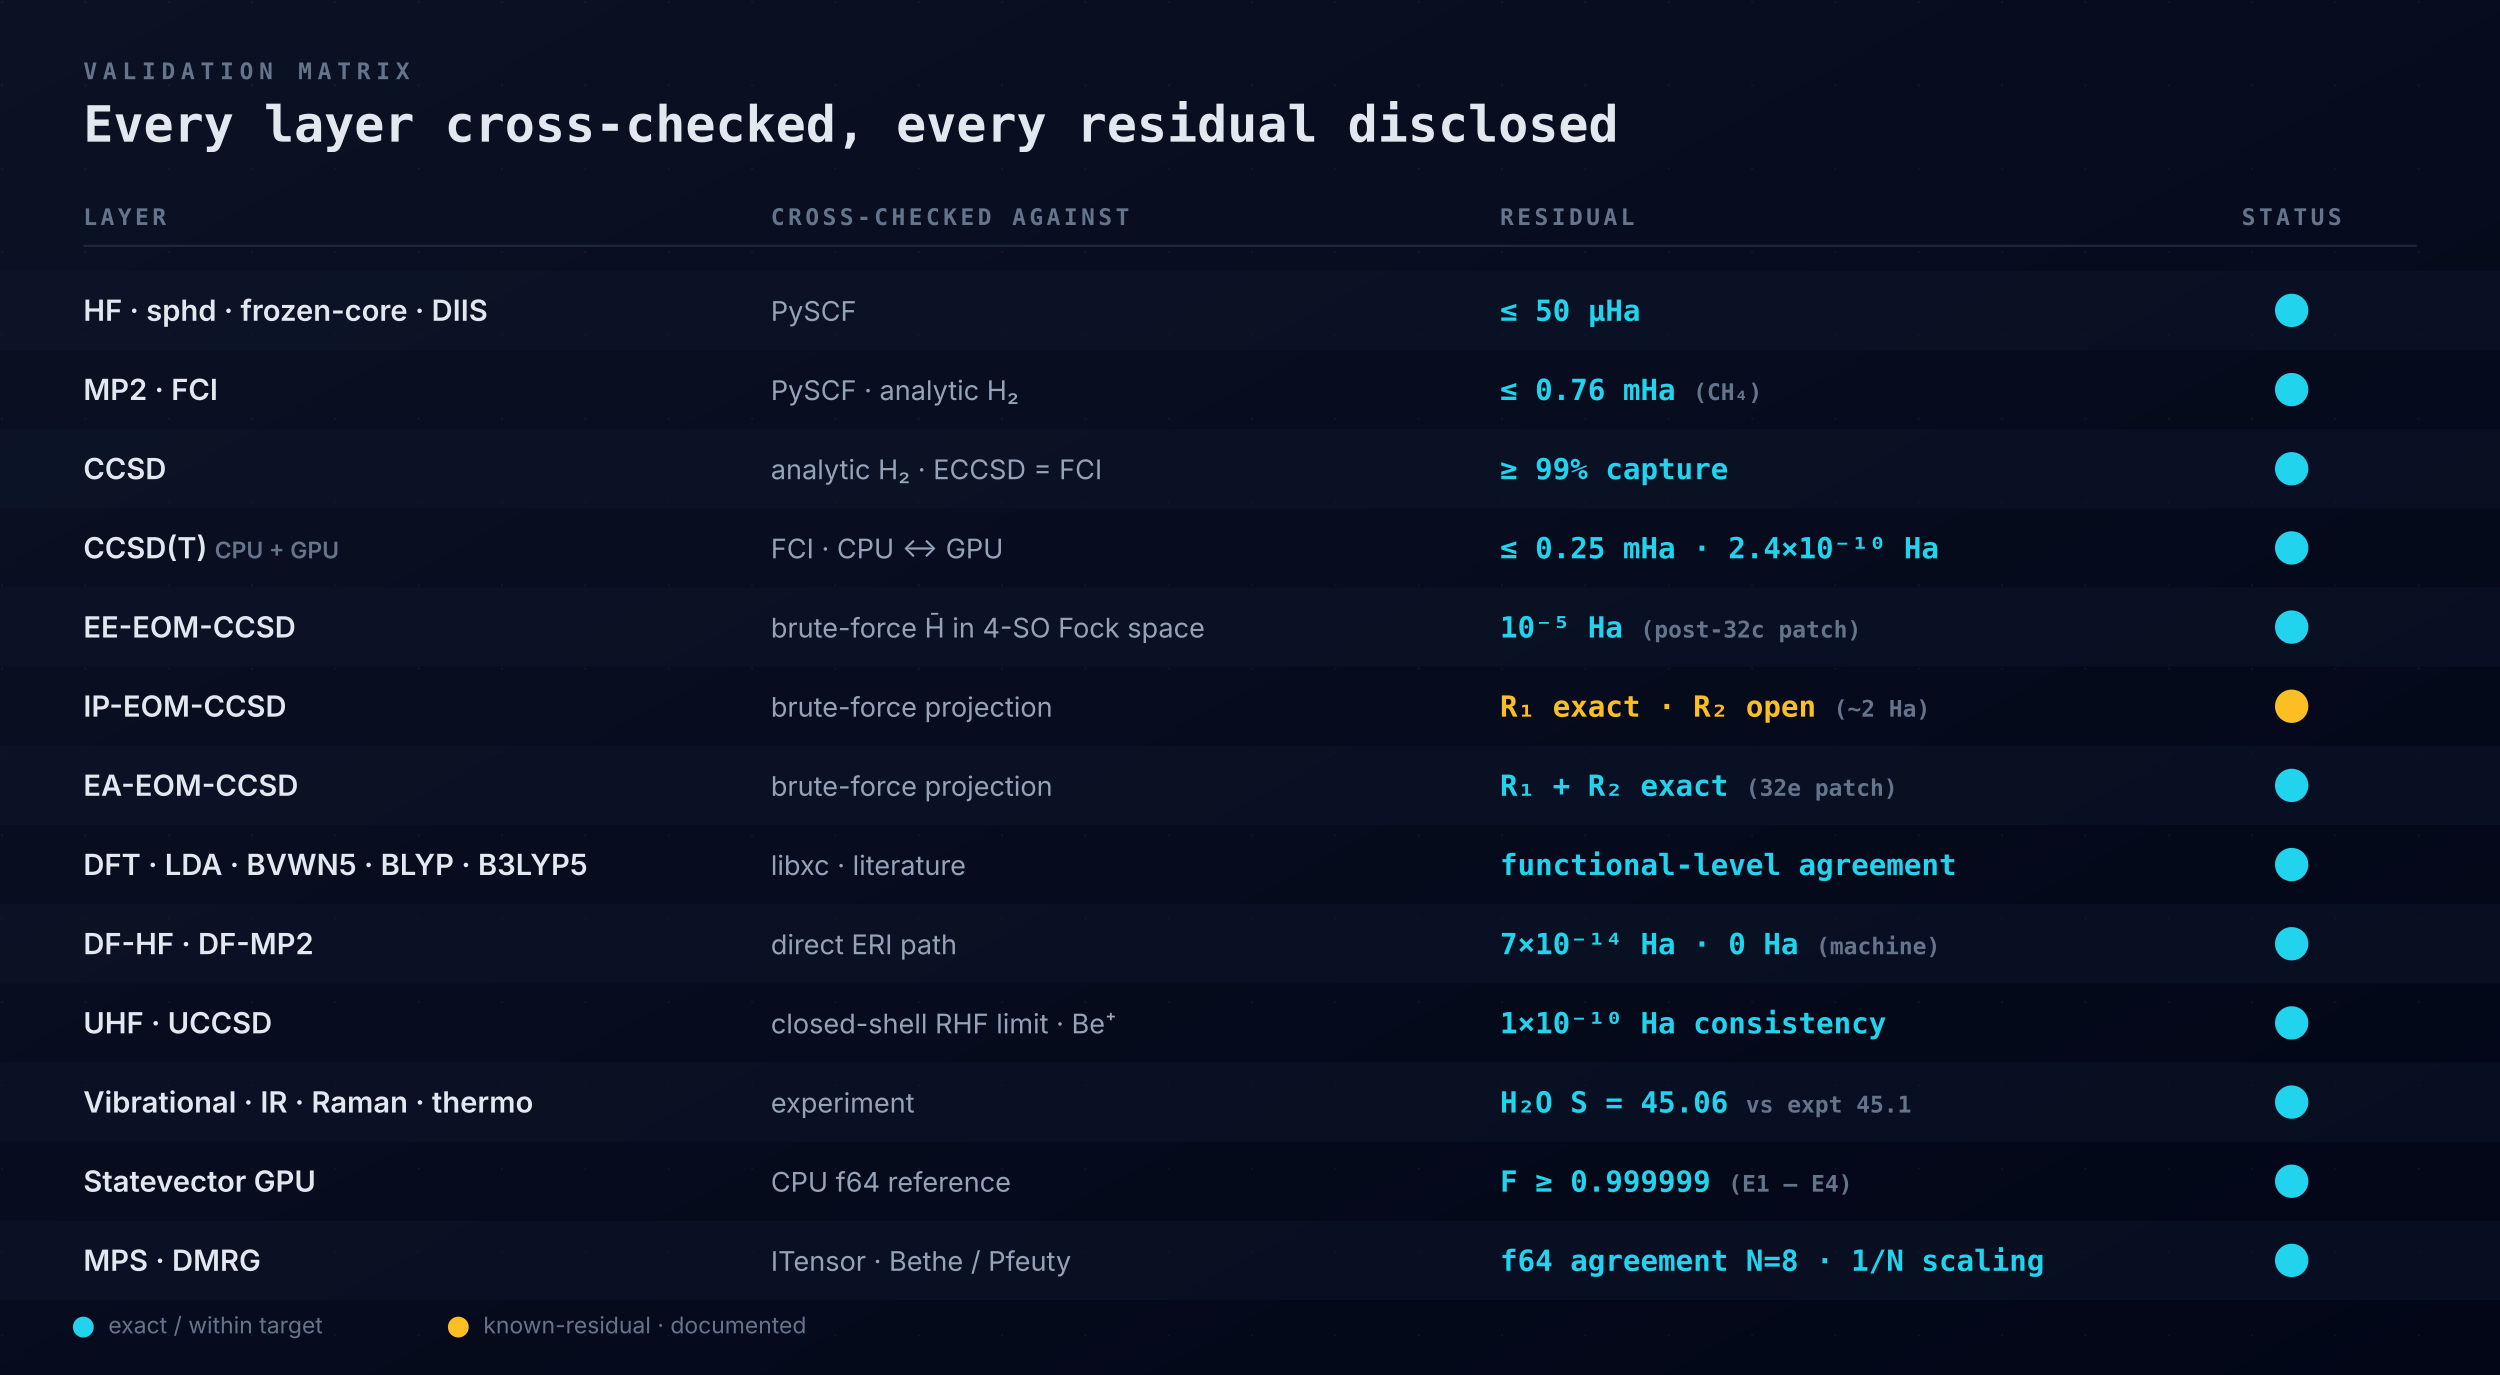
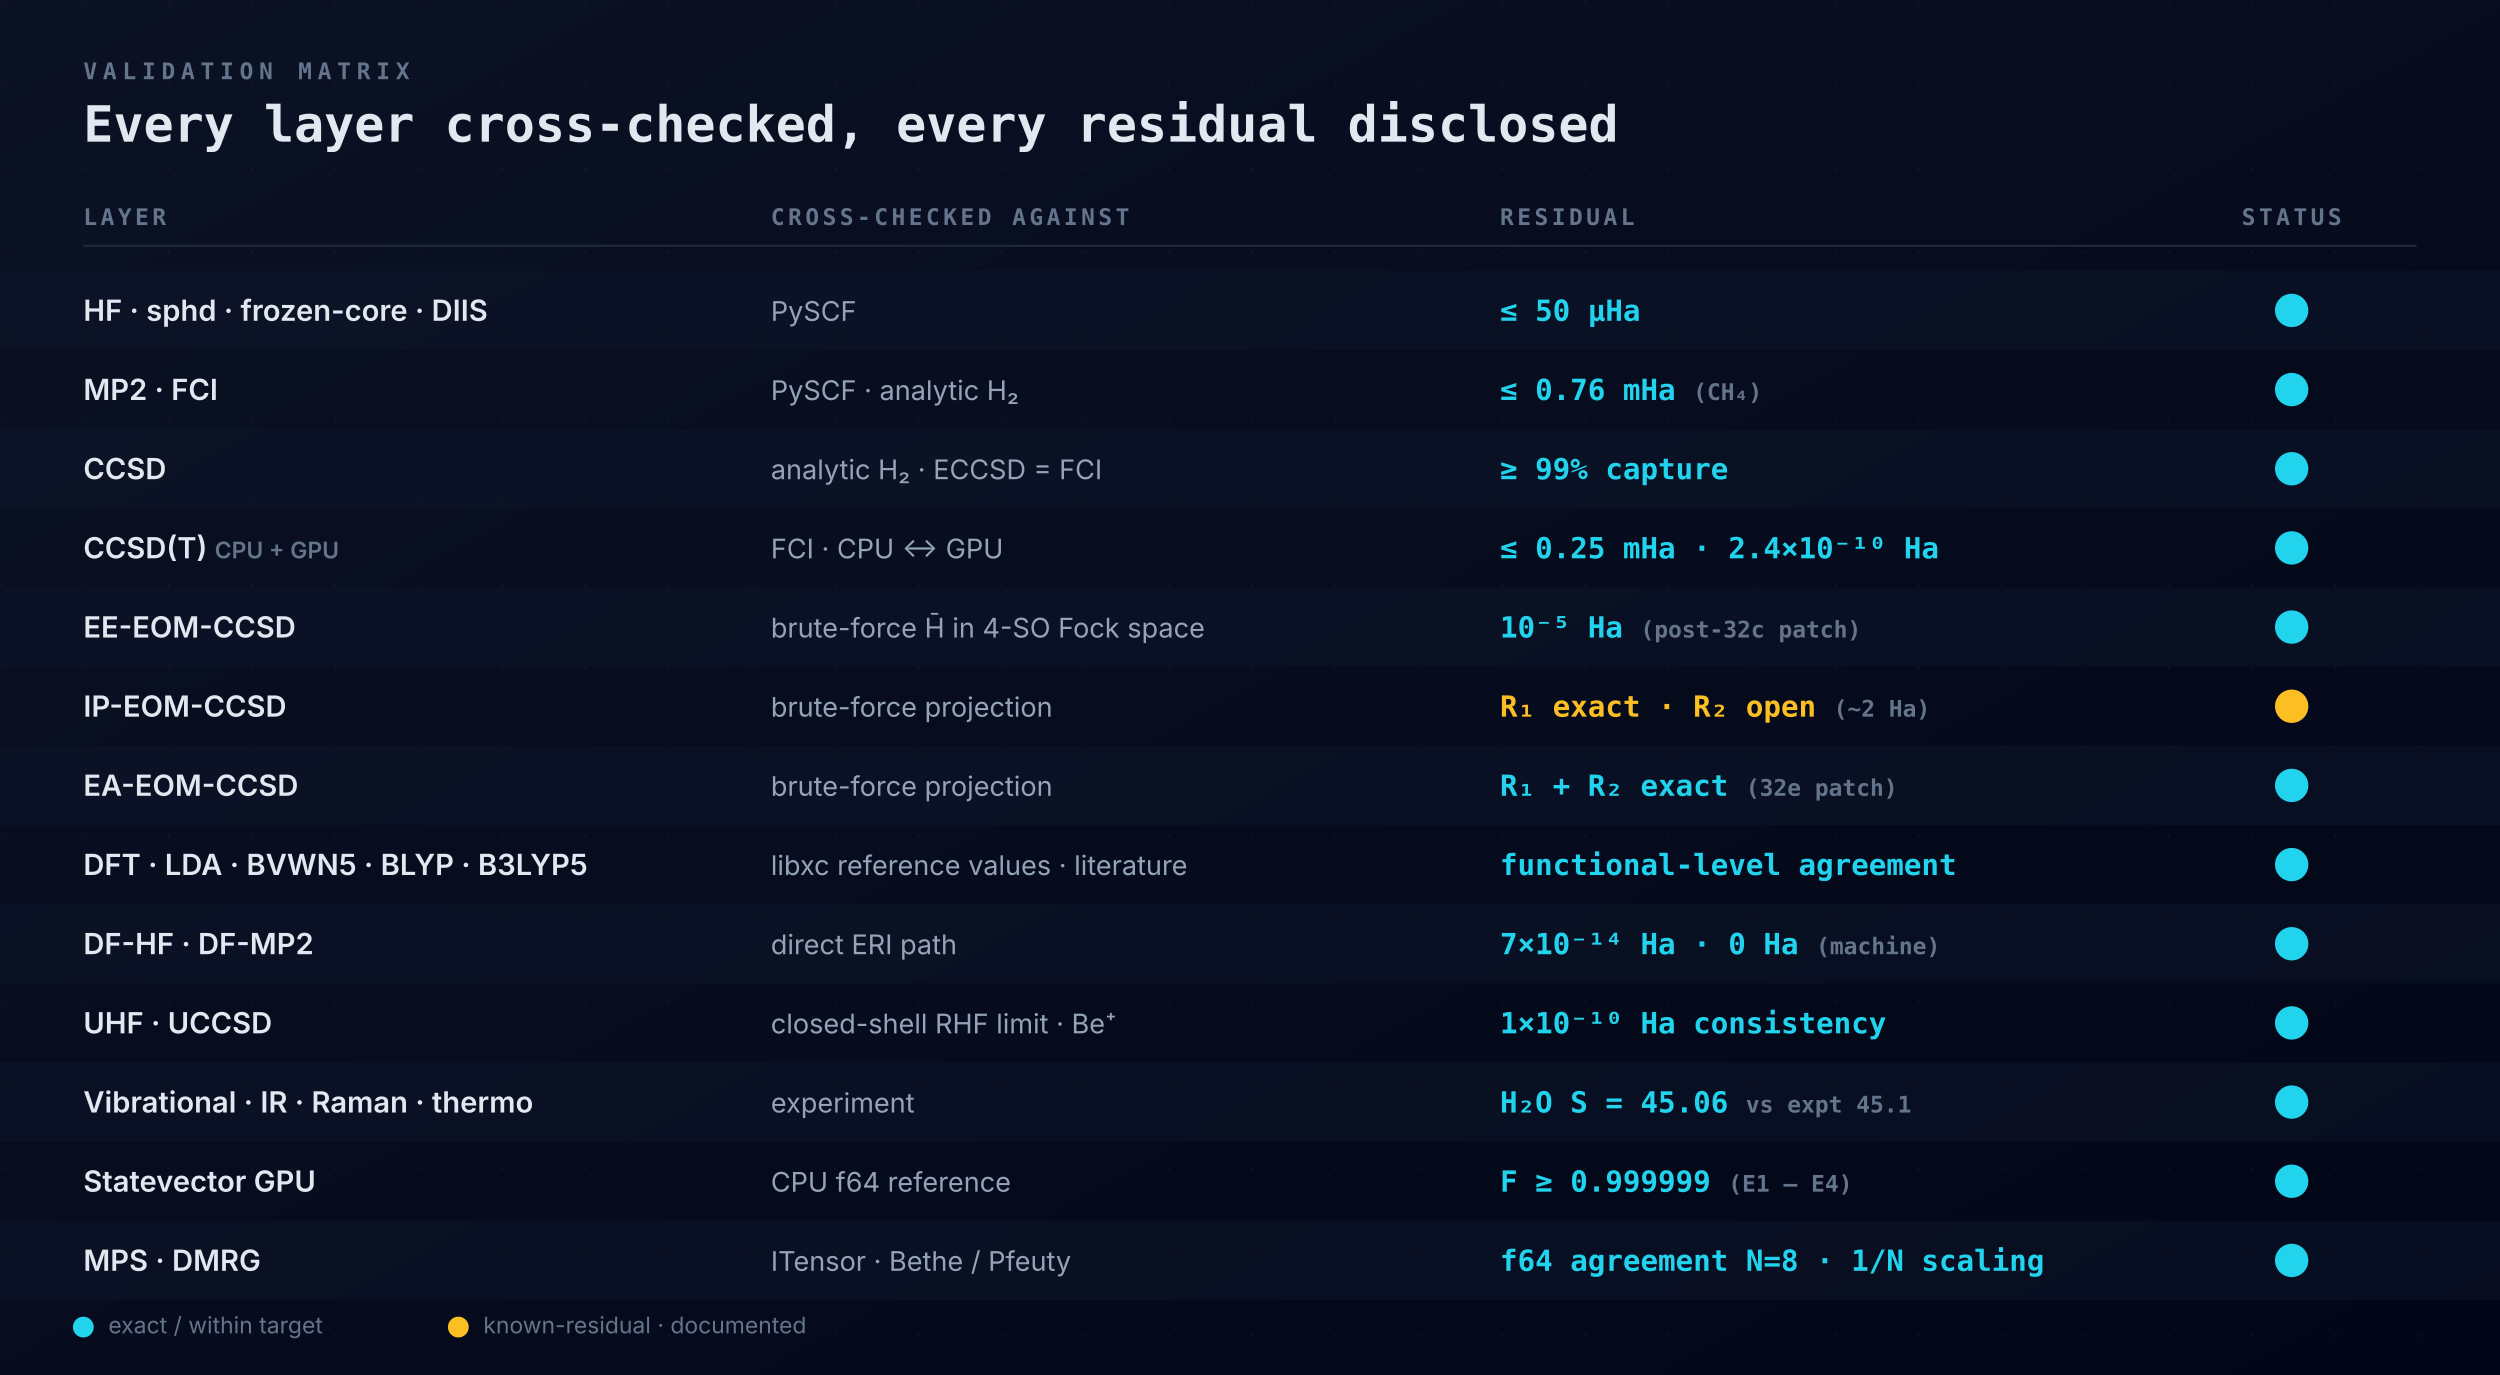
<svg xmlns="http://www.w3.org/2000/svg" viewBox="0 0 1200 660" width="1200" height="660" role="img" aria-label="Validation matrix: 13 layers cross-checked against PySCF, libxc, ITensor, brute-force, experiment">
  <defs>
    <linearGradient id="bgVal" x1="0" y1="0" x2="1" y2="1">
      <stop offset="0%" stop-color="#0b1224" />
      <stop offset="100%" stop-color="#020617" />
    </linearGradient>
    <pattern id="dotsVal" width="40" height="40" patternUnits="userSpaceOnUse">
      <circle cx="1" cy="1" r="0.55" fill="#ffffff" opacity="0.04" />
    </pattern>
  </defs>
  <rect width="1200" height="660" fill="url(#bgVal)" />
  <rect width="1200" height="660" fill="url(#dotsVal)" />
  <text x="40" y="38" font-family="ui-monospace, monospace" font-size="11" letter-spacing="0.25em" fill="#64748b" font-weight="600">VALIDATION MATRIX</text>
  <text x="40" y="68" font-family="ui-monospace, monospace" font-size="24" font-weight="700" fill="#e2e8f0">Every layer cross-checked, every residual disclosed</text>
  <g font-family="ui-monospace, monospace" font-size="11" letter-spacing="0.15em" fill="#64748b" font-weight="600">
    <text x="40" y="108">LAYER</text>
    <text x="370" y="108">CROSS-CHECKED AGAINST</text>
    <text x="720" y="108">RESIDUAL</text>
    <text x="1100" y="108" text-anchor="middle">STATUS</text>
  </g>
  <line x1="40" y1="118" x2="1160" y2="118" stroke="#1e293b" stroke-width="1" />
  <g font-family="-apple-system, system-ui, sans-serif">
    <g transform="translate(0 130)">
      <rect width="1200" height="38" fill="#0f172a" fill-opacity="0.5" />
      <text x="40" y="24" font-size="14" font-weight="600" fill="#e2e8f0">HF · sphd · frozen-core · DIIS</text>
      <text x="370" y="24" font-size="13" fill="#94a3b8">PySCF</text>
      <text x="720" y="24" font-size="14" font-family="ui-monospace, monospace" font-weight="700" fill="#22d3ee">≤ 50 µHa</text>
      <circle cx="1100" cy="19" r="8" fill="#22d3ee" />
    </g>
    <g transform="translate(0 168)">
      <text x="40" y="24" font-size="14" font-weight="600" fill="#e2e8f0">MP2 · FCI</text>
      <text x="370" y="24" font-size="13" fill="#94a3b8">PySCF · analytic H₂</text>
      <text x="720" y="24" font-size="14" font-family="ui-monospace, monospace" font-weight="700" fill="#22d3ee">≤ 0.76 mHa <tspan fill="#64748b" font-size="11">(CH₄)</tspan>
      </text>
      <circle cx="1100" cy="19" r="8" fill="#22d3ee" />
    </g>
    <g transform="translate(0 206)">
      <rect width="1200" height="38" fill="#0f172a" fill-opacity="0.5" />
      <text x="40" y="24" font-size="14" font-weight="600" fill="#e2e8f0">CCSD</text>
      <text x="370" y="24" font-size="13" fill="#94a3b8">analytic H₂ · ECCSD = FCI</text>
      <text x="720" y="24" font-size="14" font-family="ui-monospace, monospace" font-weight="700" fill="#22d3ee">≥ 99% capture</text>
      <circle cx="1100" cy="19" r="8" fill="#22d3ee" />
    </g>
    <g transform="translate(0 244)">
      <text x="40" y="24" font-size="14" font-weight="600" fill="#e2e8f0">CCSD(T) <tspan fill="#64748b" font-size="11">CPU + GPU</tspan>
      </text>
      <text x="370" y="24" font-size="13" fill="#94a3b8">FCI · CPU ↔ GPU</text>
      <text x="720" y="24" font-size="14" font-family="ui-monospace, monospace" font-weight="700" fill="#22d3ee">≤ 0.25 mHa · 2.4×10⁻¹⁰ Ha</text>
      <circle cx="1100" cy="19" r="8" fill="#22d3ee" />
    </g>
    <g transform="translate(0 282)">
      <rect width="1200" height="38" fill="#0f172a" fill-opacity="0.5" />
      <text x="40" y="24" font-size="14" font-weight="600" fill="#e2e8f0">EE-EOM-CCSD</text>
      <text x="370" y="24" font-size="13" fill="#94a3b8">brute-force H̄ in 4-SO Fock space</text>
      <text x="720" y="24" font-size="14" font-family="ui-monospace, monospace" font-weight="700" fill="#22d3ee">10⁻⁵ Ha <tspan fill="#64748b" font-size="11">(post-32c patch)</tspan>
      </text>
      <circle cx="1100" cy="19" r="8" fill="#22d3ee" />
    </g>
    <g transform="translate(0 320)">
      <text x="40" y="24" font-size="14" font-weight="600" fill="#e2e8f0">IP-EOM-CCSD</text>
      <text x="370" y="24" font-size="13" fill="#94a3b8">brute-force projection</text>
      <text x="720" y="24" font-size="14" font-family="ui-monospace, monospace" font-weight="700" fill="#fbbf24">R₁ exact · R₂ open <tspan fill="#64748b" font-size="11">(~2 Ha)</tspan>
      </text>
      <circle cx="1100" cy="19" r="8" fill="#fbbf24" />
    </g>
    <g transform="translate(0 358)">
      <rect width="1200" height="38" fill="#0f172a" fill-opacity="0.5" />
      <text x="40" y="24" font-size="14" font-weight="600" fill="#e2e8f0">EA-EOM-CCSD</text>
      <text x="370" y="24" font-size="13" fill="#94a3b8">brute-force projection</text>
      <text x="720" y="24" font-size="14" font-family="ui-monospace, monospace" font-weight="700" fill="#22d3ee">R₁ + R₂ exact <tspan fill="#64748b" font-size="11">(32e patch)</tspan>
      </text>
      <circle cx="1100" cy="19" r="8" fill="#22d3ee" />
    </g>
    <g transform="translate(0 396)">
      <text x="40" y="24" font-size="14" font-weight="600" fill="#e2e8f0">DFT · LDA · BVWN5 · BLYP · B3LYP5</text>
-       <text x="370" y="24" font-size="13" fill="#94a3b8">libxc · literature</text>
+       <text x="370" y="24" font-size="13" fill="#94a3b8">libxc reference values · literature</text>
      <text x="720" y="24" font-size="14" font-family="ui-monospace, monospace" font-weight="700" fill="#22d3ee">functional-level agreement</text>
      <circle cx="1100" cy="19" r="8" fill="#22d3ee" />
    </g>
    <g transform="translate(0 434)">
      <rect width="1200" height="38" fill="#0f172a" fill-opacity="0.5" />
      <text x="40" y="24" font-size="14" font-weight="600" fill="#e2e8f0">DF-HF · DF-MP2</text>
      <text x="370" y="24" font-size="13" fill="#94a3b8">direct ERI path</text>
      <text x="720" y="24" font-size="14" font-family="ui-monospace, monospace" font-weight="700" fill="#22d3ee">7×10⁻¹⁴ Ha · 0 Ha <tspan fill="#64748b" font-size="11">(machine)</tspan>
      </text>
      <circle cx="1100" cy="19" r="8" fill="#22d3ee" />
    </g>
    <g transform="translate(0 472)">
      <text x="40" y="24" font-size="14" font-weight="600" fill="#e2e8f0">UHF · UCCSD</text>
      <text x="370" y="24" font-size="13" fill="#94a3b8">closed-shell RHF limit · Be⁺</text>
      <text x="720" y="24" font-size="14" font-family="ui-monospace, monospace" font-weight="700" fill="#22d3ee">1×10⁻¹⁰ Ha consistency</text>
      <circle cx="1100" cy="19" r="8" fill="#22d3ee" />
    </g>
    <g transform="translate(0 510)">
      <rect width="1200" height="38" fill="#0f172a" fill-opacity="0.5" />
      <text x="40" y="24" font-size="14" font-weight="600" fill="#e2e8f0">Vibrational · IR · Raman · thermo</text>
      <text x="370" y="24" font-size="13" fill="#94a3b8">experiment</text>
      <text x="720" y="24" font-size="14" font-family="ui-monospace, monospace" font-weight="700" fill="#22d3ee">H₂O S = 45.06 <tspan fill="#64748b" font-size="11">vs expt 45.1</tspan>
      </text>
      <circle cx="1100" cy="19" r="8" fill="#22d3ee" />
    </g>
    <g transform="translate(0 548)">
      <text x="40" y="24" font-size="14" font-weight="600" fill="#e2e8f0">Statevector GPU</text>
      <text x="370" y="24" font-size="13" fill="#94a3b8">CPU f64 reference</text>
      <text x="720" y="24" font-size="14" font-family="ui-monospace, monospace" font-weight="700" fill="#22d3ee">F ≥ 0.999999 <tspan fill="#64748b" font-size="11">(E1 – E4)</tspan>
      </text>
      <circle cx="1100" cy="19" r="8" fill="#22d3ee" />
    </g>
    <g transform="translate(0 586)">
      <rect width="1200" height="38" fill="#0f172a" fill-opacity="0.5" />
      <text x="40" y="24" font-size="14" font-weight="600" fill="#e2e8f0">MPS · DMRG</text>
      <text x="370" y="24" font-size="13" fill="#94a3b8">ITensor · Bethe / Pfeuty</text>
      <text x="720" y="24" font-size="14" font-family="ui-monospace, monospace" font-weight="700" fill="#22d3ee">f64 agreement N=8 · 1/N scaling</text>
      <circle cx="1100" cy="19" r="8" fill="#22d3ee" />
    </g>
  </g>
  <g transform="translate(40 640)" font-family="-apple-system, system-ui, sans-serif" font-size="11" fill="#64748b">
    <circle cx="0" cy="-3" r="5" fill="#22d3ee" />
    <text x="12" y="0">exact / within target</text>
    <circle cx="180" cy="-3" r="5" fill="#fbbf24" />
    <text x="192" y="0">known-residual · documented</text>
  </g>
</svg>
